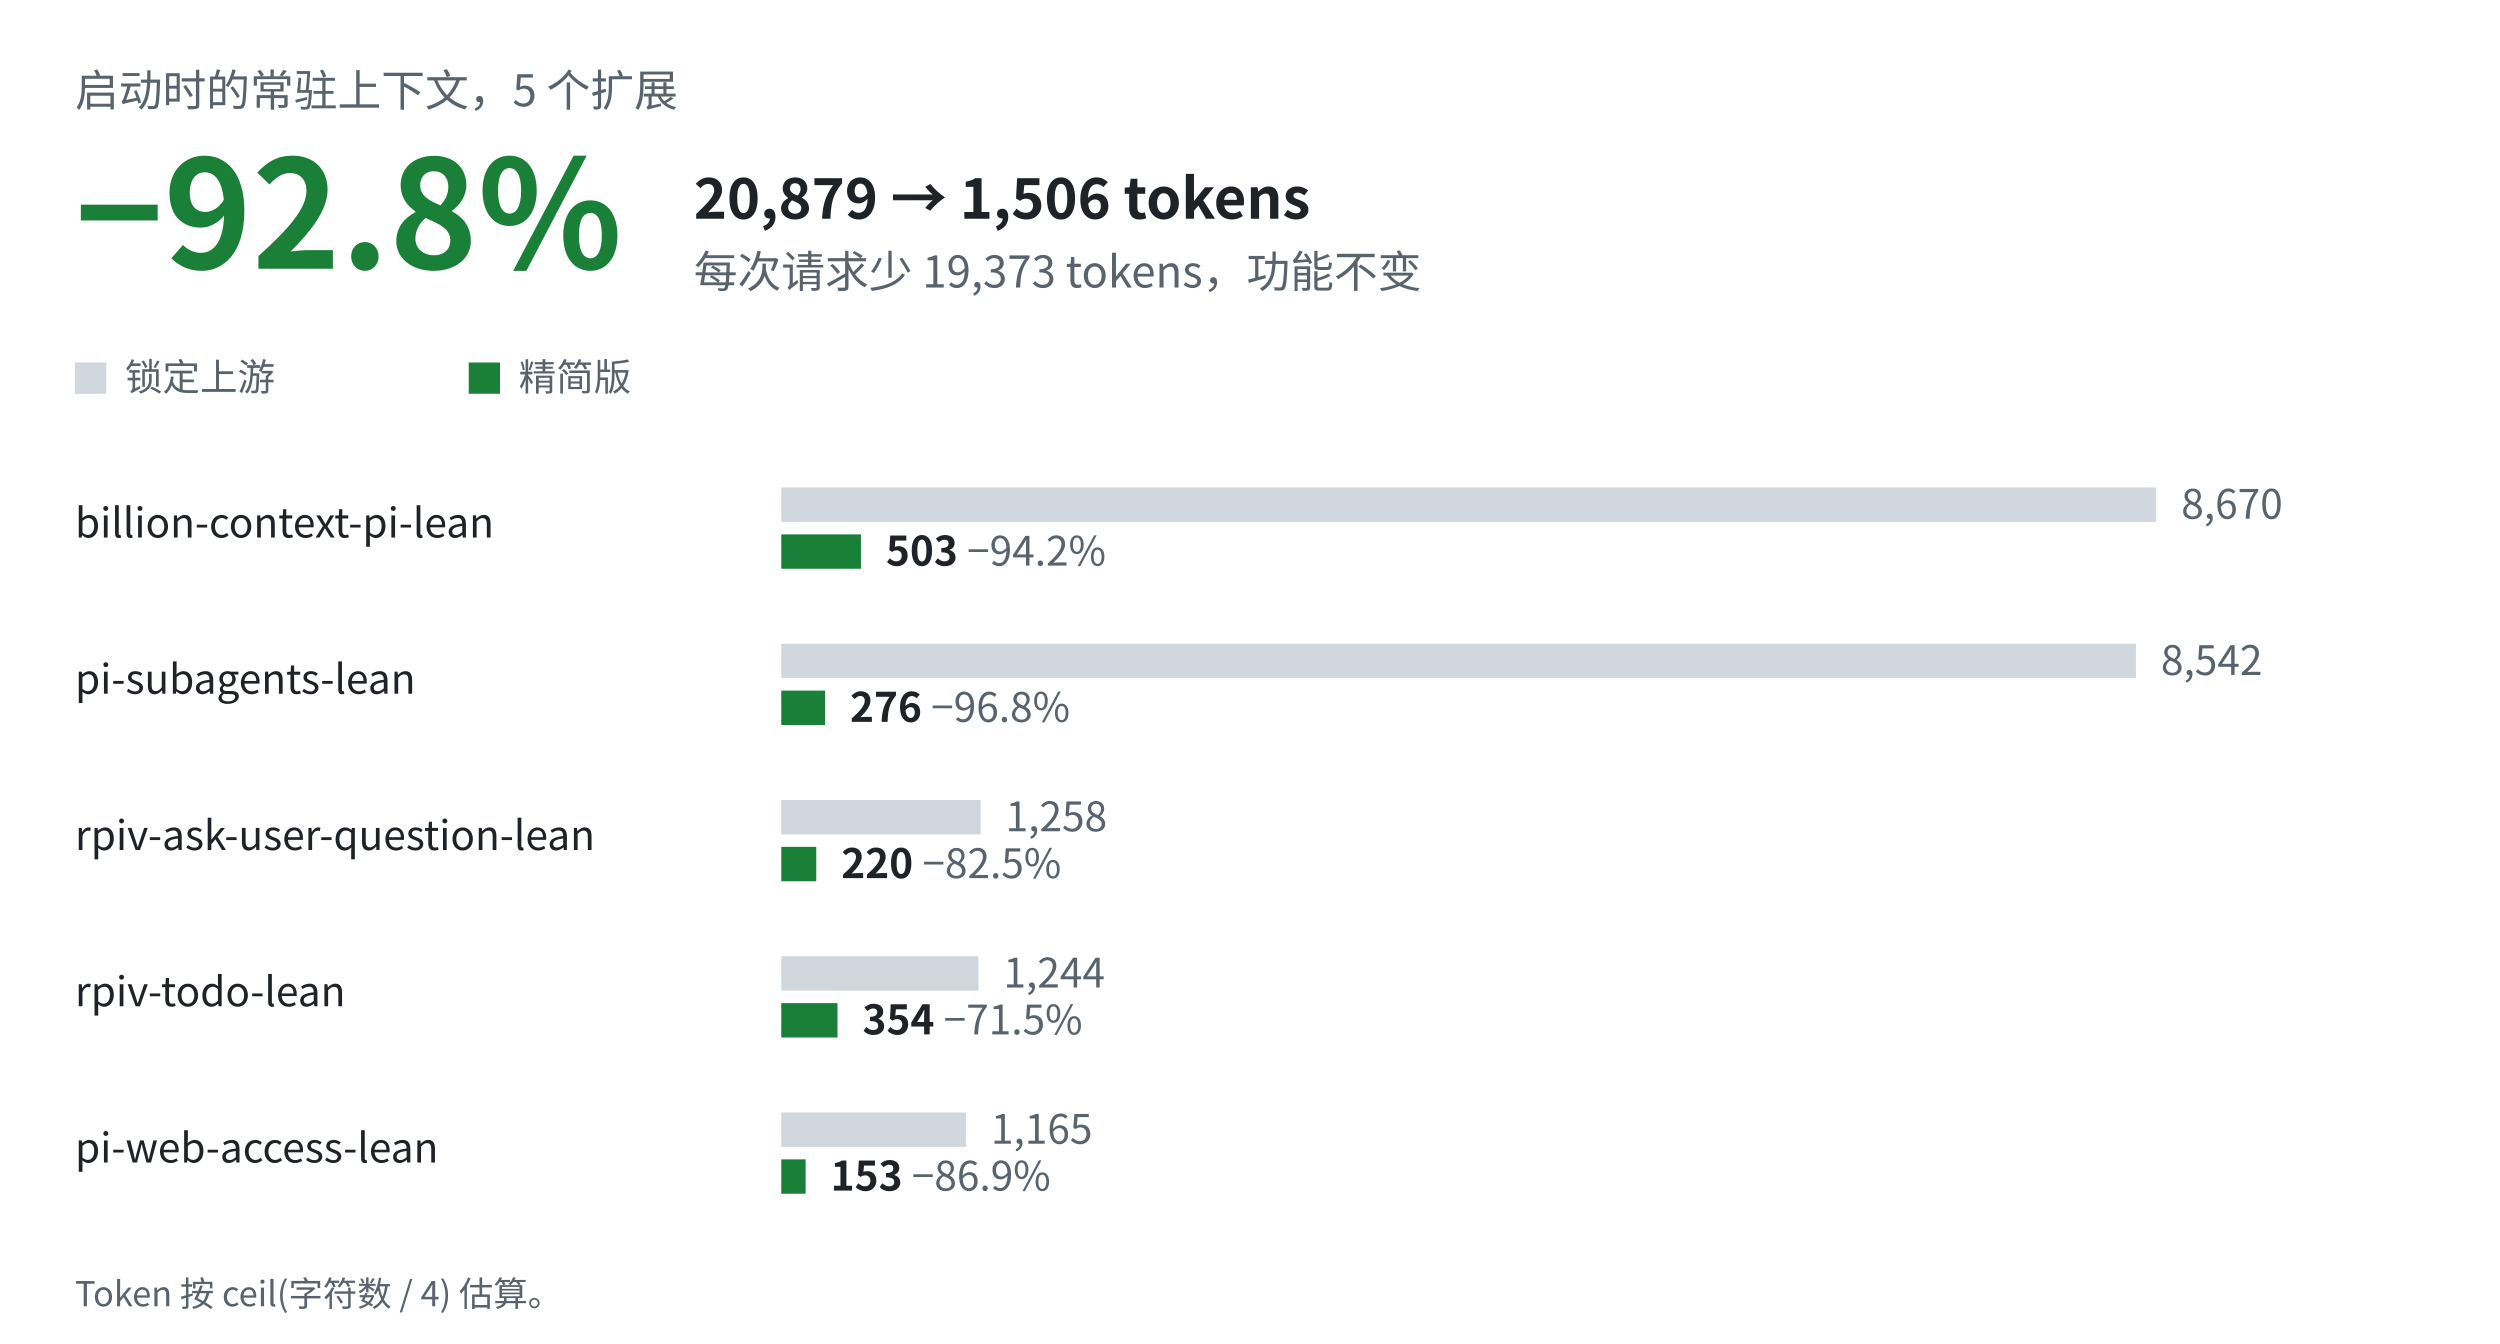
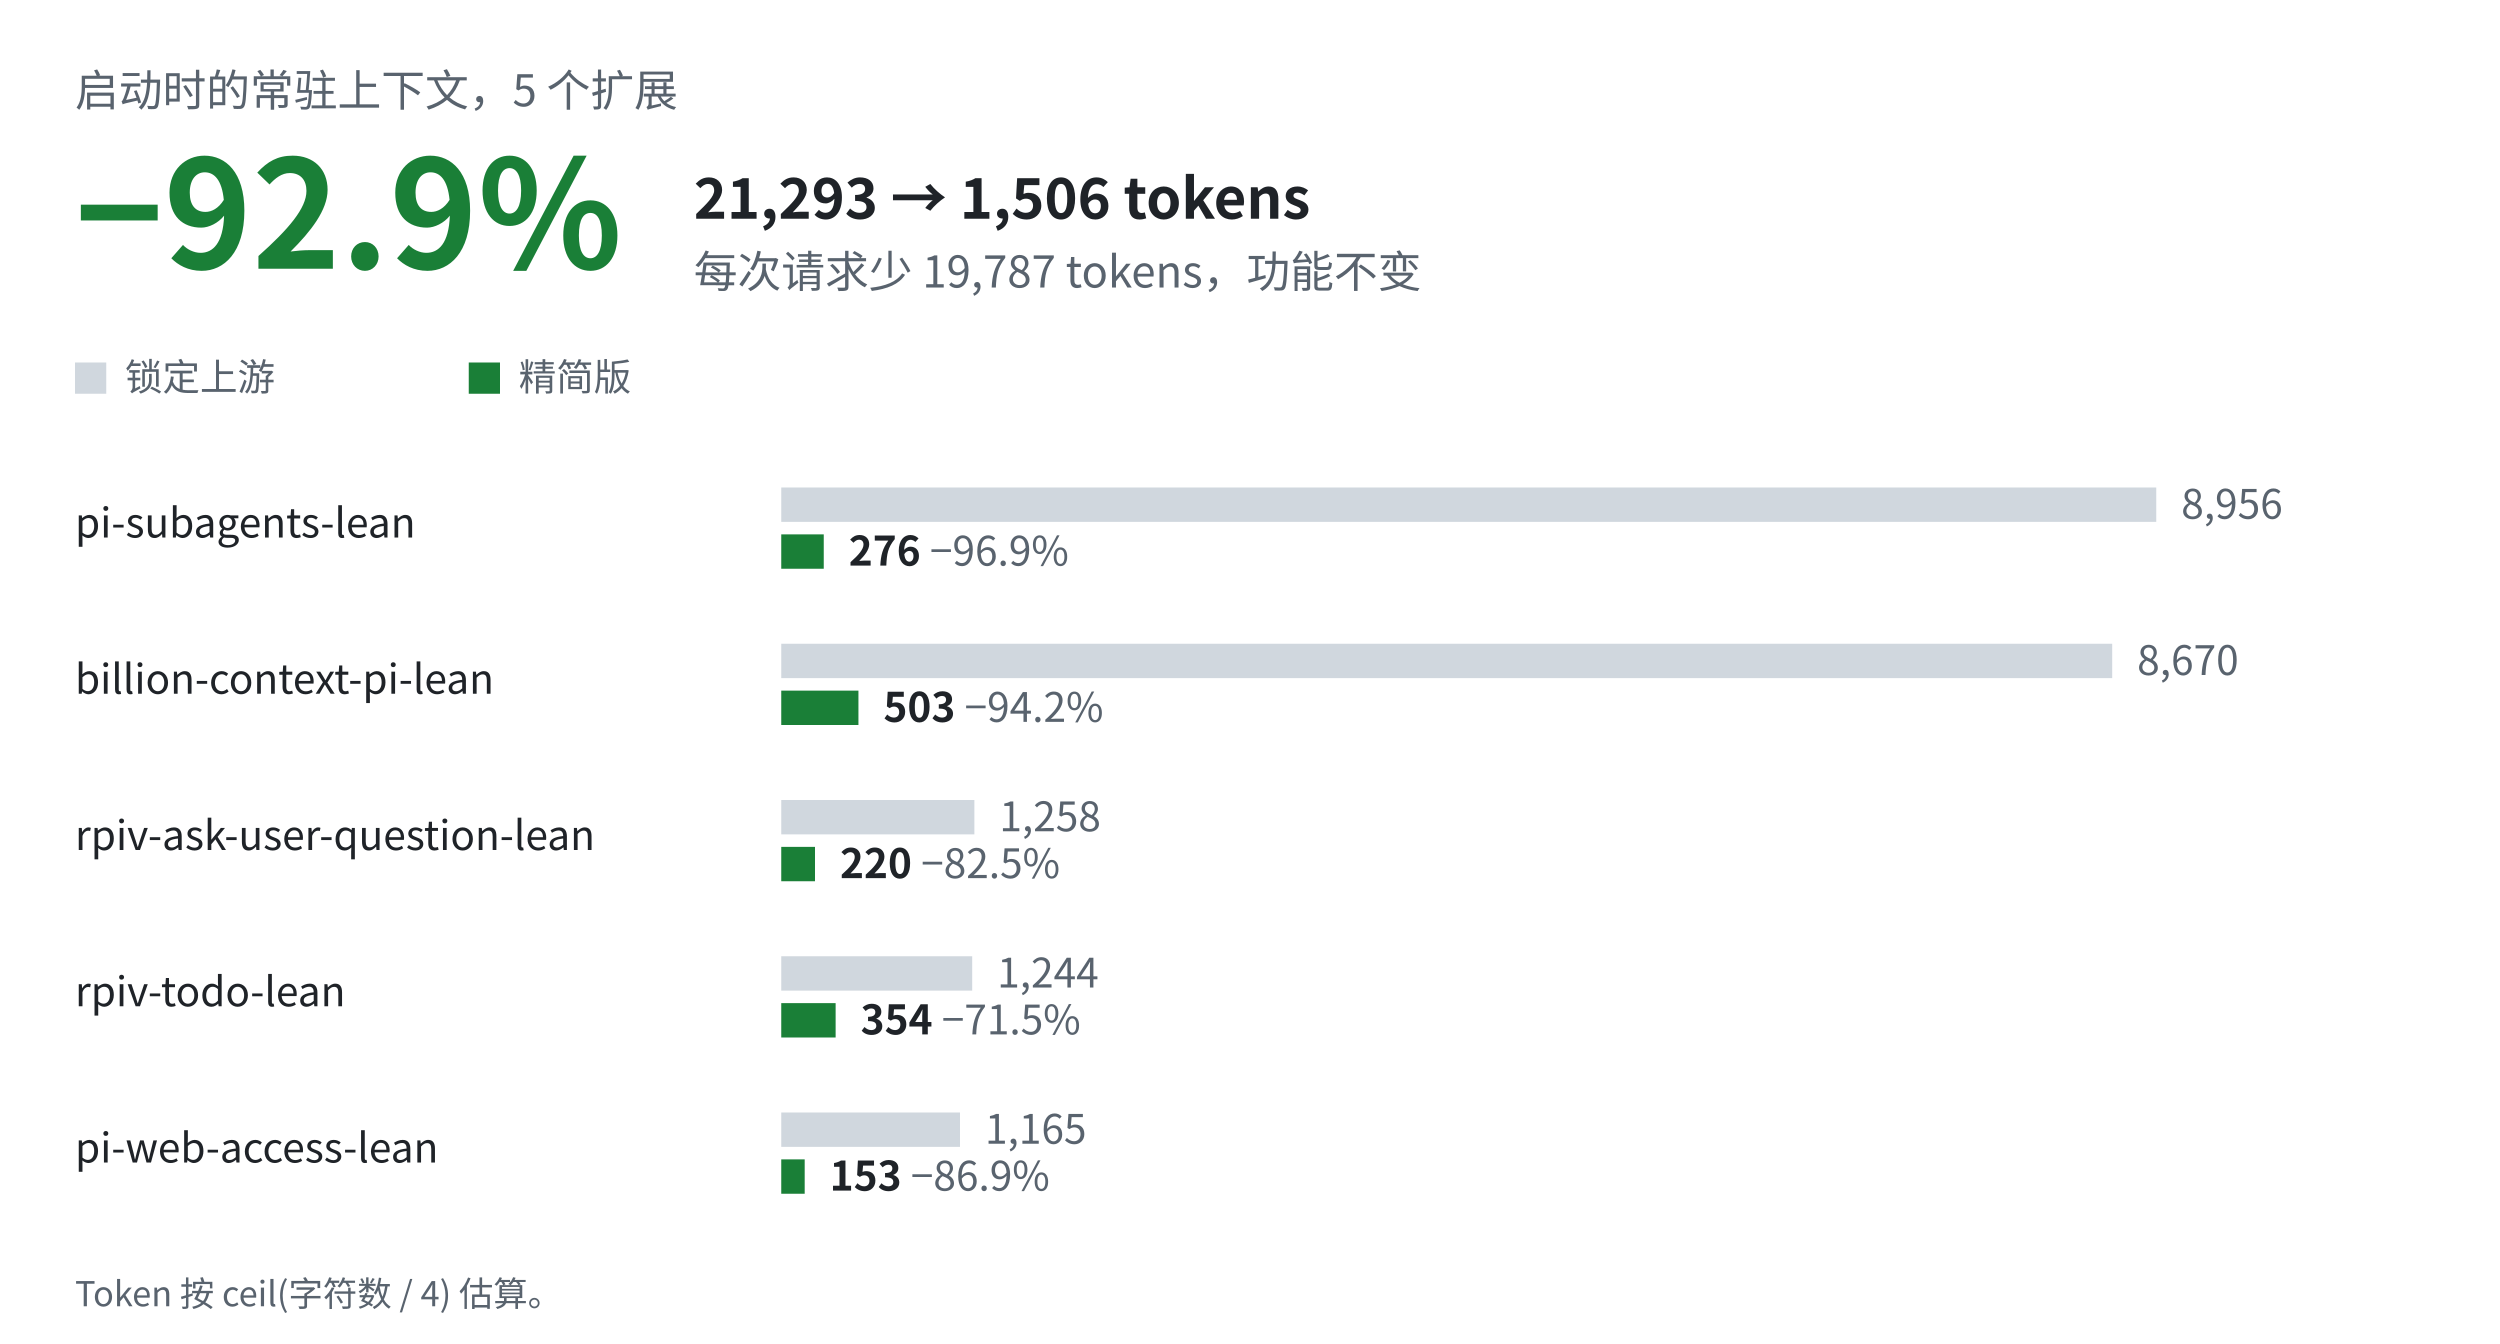
<svg xmlns="http://www.w3.org/2000/svg" width="800" height="430" viewBox="0 0 800 430" font-family="-apple-system, 'Segoe UI', 'PingFang SC', 'Microsoft YaHei', 'Noto Sans CJK SC', sans-serif">
  <style>
    .fg{fill:#1f2328}.mu{fill:#59636e}.up{fill:#d0d7de}.ac{fill:#1a7f37}
    @media (prefers-color-scheme: dark){.fg{fill:#e6edf3}.mu{fill:#9198a1}.up{fill:#3d444d}.ac{fill:#3fb950}}
    .num{font-variant-numeric:tabular-nums}
  </style>
  <text x="24" y="34" class="mu" font-size="14">启动时的常驻上下文，5 个扩展</text>
-   <text x="24" y="86" class="ac" font-size="48" font-weight="700">−92.8%</text>
-   <text x="222" y="70" class="fg num" font-size="18" font-weight="600">20,879 → 1,506 tokens</text>
-   <text x="222" y="92" class="mu" font-size="14">每次请求少 19,373 tokens，功能不变</text>
+   <text x="24" y="86" class="ac" font-size="48" font-weight="700">−92.9%</text>
+   <text x="222" y="70" class="fg num" font-size="18" font-weight="600">21,293 → 1,506 tokens</text>
+   <text x="222" y="92" class="mu" font-size="14">每次请求少 19,787 tokens，功能不变</text>
  <rect x="24" y="116" width="10" height="10" class="up" />
  <text x="40" y="125" class="mu" font-size="12">锁定上游</text>
  <rect x="150" y="116" width="10" height="10" class="ac" />
  <text x="166" y="125" class="mu" font-size="12">精简版</text>
  <g font-size="13">
    <g transform="translate(0,150)">
-       <text x="24" y="22" class="fg">billion-context-pi-lean</text>
+       <text x="24" y="22" class="fg">pi-subagents-lean</text>
      <rect x="250" y="6" width="440" height="11" class="up" />
-       <text x="698" y="16" class="mu num">8,670</text>
-       <rect x="250" y="21" width="25.5" height="11" class="ac" />
-       <text x="283.5" y="31" class="fg num" font-weight="600">503 <tspan class="mu" font-weight="400">−94.2%</tspan>
+       <text x="698" y="16" class="mu num">8,956</text>
+       <rect x="250" y="21" width="13.6" height="11" class="ac" />
+       <text x="271.6" y="31" class="fg num" font-weight="600">276 <tspan class="mu" font-weight="400">−96.9%</tspan>
      </text>
    </g>
    <g transform="translate(0,200)">
-       <text x="24" y="22" class="fg">pi-subagents-lean</text>
-       <rect x="250" y="6" width="433.5" height="11" class="up" />
-       <text x="691.5" y="16" class="mu num">8,542</text>
-       <rect x="250" y="21" width="14" height="11" class="ac" />
-       <text x="272" y="31" class="fg num" font-weight="600">276 <tspan class="mu" font-weight="400">−96.8%</tspan>
+       <text x="24" y="22" class="fg">billion-context-pi-lean</text>
+       <rect x="250" y="6" width="425.9" height="11" class="up" />
+       <text x="683.9" y="16" class="mu num">8,670</text>
+       <rect x="250" y="21" width="24.7" height="11" class="ac" />
+       <text x="282.7" y="31" class="fg num" font-weight="600">503 <tspan class="mu" font-weight="400">−94.2%</tspan>
      </text>
    </g>
    <g transform="translate(0,250)">
      <text x="24" y="22" class="fg">rpiv-ask-user-question-lean</text>
-       <rect x="250" y="6" width="63.8" height="11" class="up" />
-       <text x="321.8" y="16" class="mu num">1,258</text>
-       <rect x="250" y="21" width="11.2" height="11" class="ac" />
-       <text x="269.2" y="31" class="fg num" font-weight="600">220 <tspan class="mu" font-weight="400">−82.5%</tspan>
+       <rect x="250" y="6" width="61.8" height="11" class="up" />
+       <text x="319.8" y="16" class="mu num">1,258</text>
+       <rect x="250" y="21" width="10.8" height="11" class="ac" />
+       <text x="268.8" y="31" class="fg num" font-weight="600">220 <tspan class="mu" font-weight="400">−82.5%</tspan>
      </text>
    </g>
    <g transform="translate(0,300)">
      <text x="24" y="22" class="fg">rpiv-todo-lean</text>
-       <rect x="250" y="6" width="63.1" height="11" class="up" />
-       <text x="321.1" y="16" class="mu num">1,244</text>
-       <rect x="250" y="21" width="18" height="11" class="ac" />
-       <text x="276" y="31" class="fg num" font-weight="600">354 <tspan class="mu" font-weight="400">−71.5%</tspan>
+       <rect x="250" y="6" width="61.1" height="11" class="up" />
+       <text x="319.1" y="16" class="mu num">1,244</text>
+       <rect x="250" y="21" width="17.4" height="11" class="ac" />
+       <text x="275.4" y="31" class="fg num" font-weight="600">354 <tspan class="mu" font-weight="400">−71.5%</tspan>
      </text>
    </g>
    <g transform="translate(0,350)">
      <text x="24" y="22" class="fg">pi-web-access-lean</text>
-       <rect x="250" y="6" width="59.1" height="11" class="up" />
-       <text x="317.1" y="16" class="mu num">1,165</text>
-       <rect x="250" y="21" width="7.8" height="11" class="ac" />
-       <text x="265.8" y="31" class="fg num" font-weight="600">153 <tspan class="mu" font-weight="400">−86.9%</tspan>
+       <rect x="250" y="6" width="57.2" height="11" class="up" />
+       <text x="315.2" y="16" class="mu num">1,165</text>
+       <rect x="250" y="21" width="7.5" height="11" class="ac" />
+       <text x="265.5" y="31" class="fg num" font-weight="600">153 <tspan class="mu" font-weight="400">−86.9%</tspan>
      </text>
    </g>
  </g>
  <text x="24" y="418" class="mu" font-size="11">Token 按 ceil(字符数 / 4) 估算。</text>
</svg>
